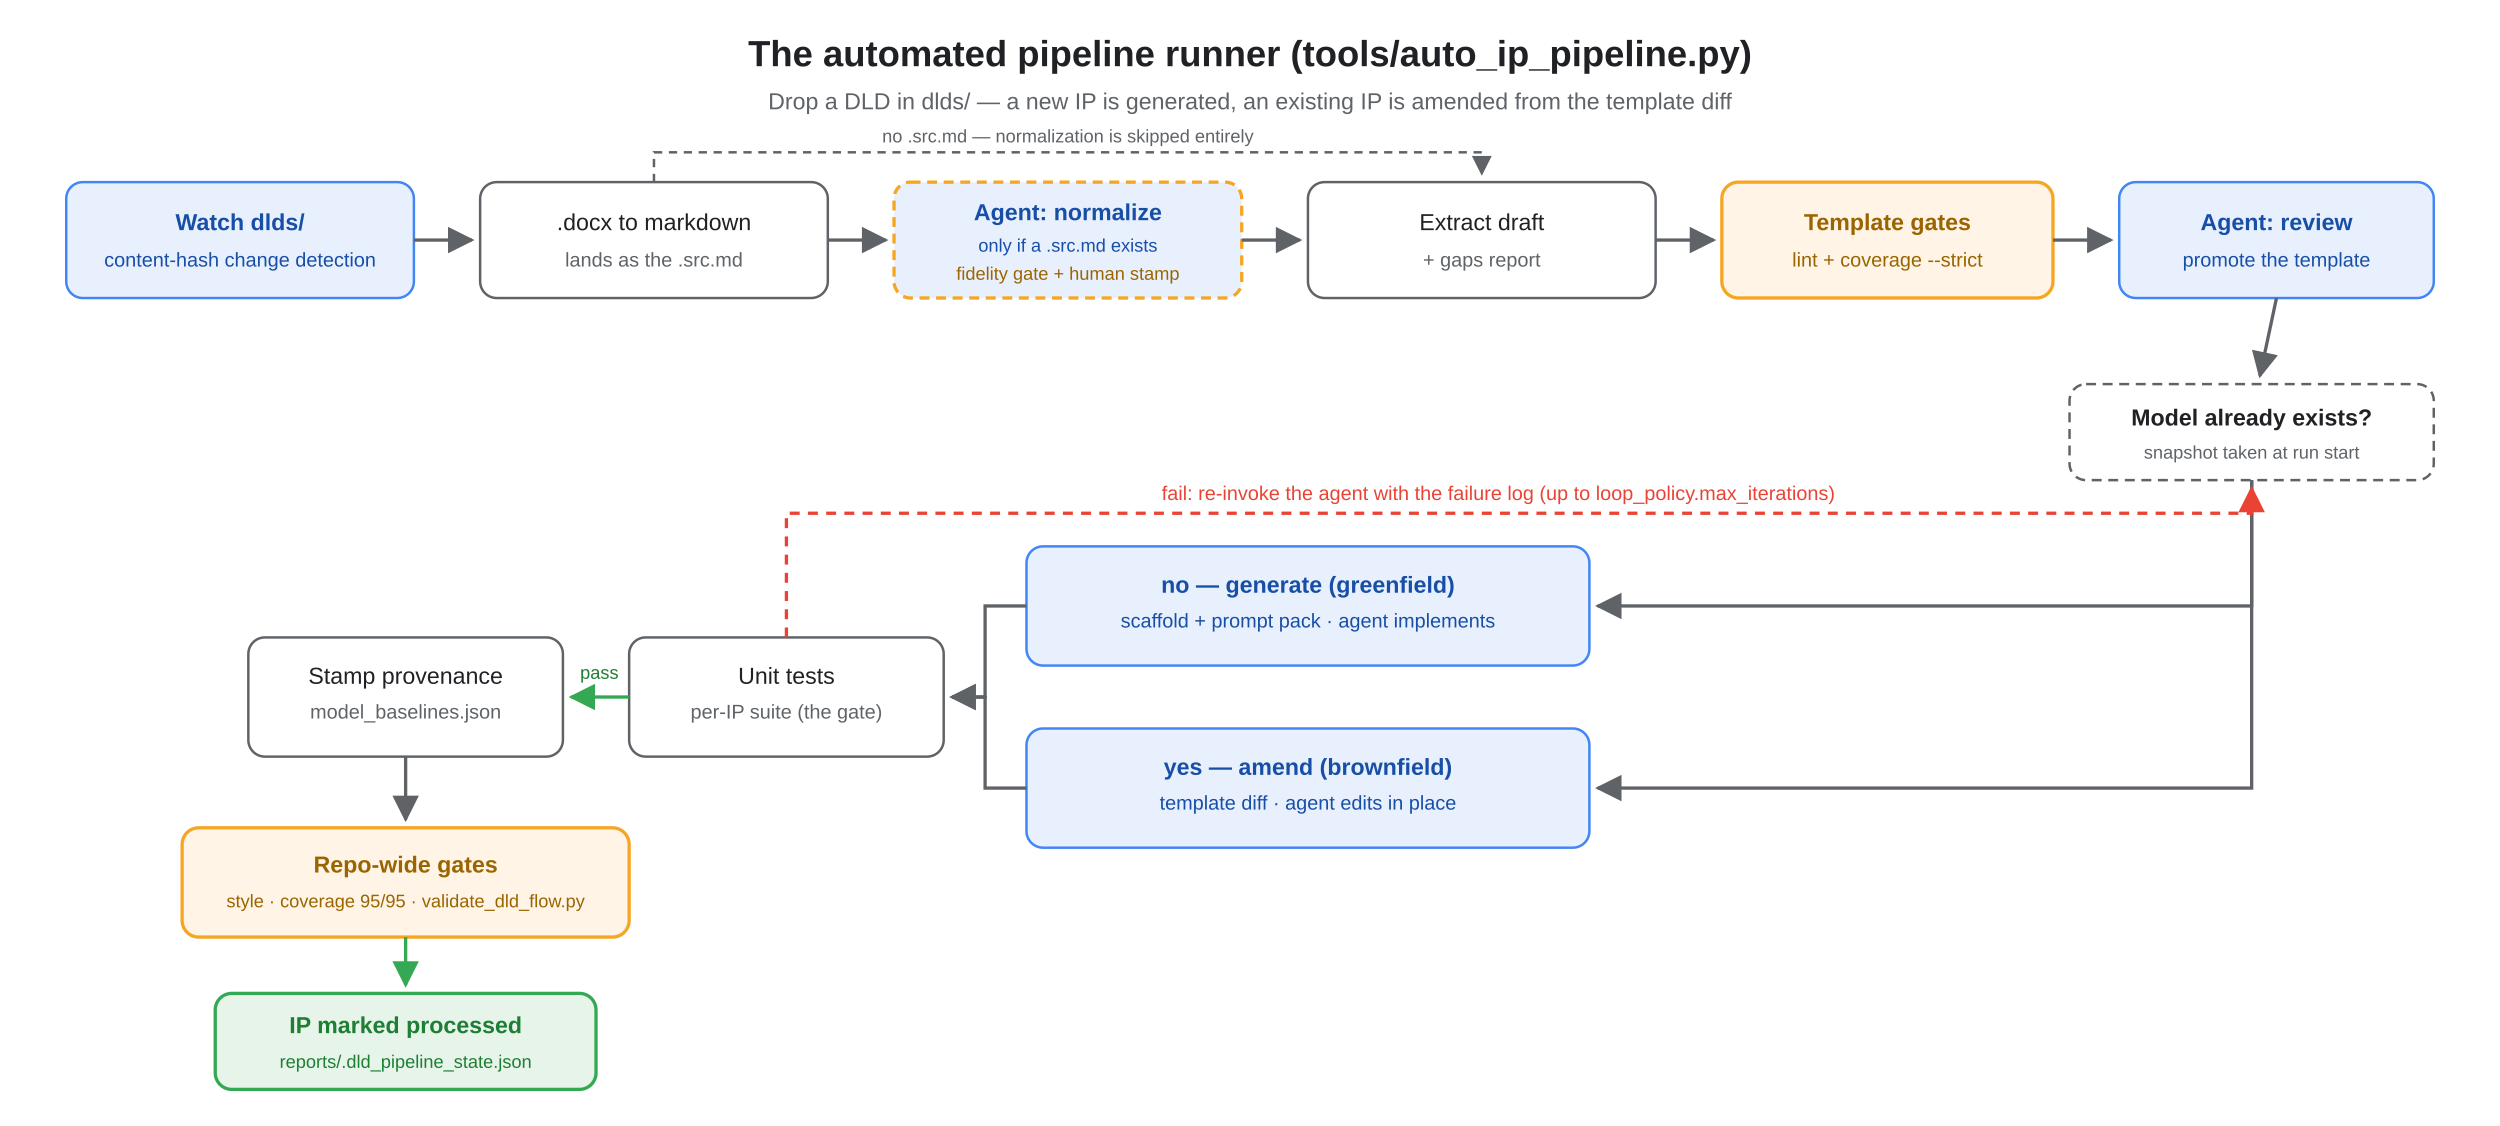
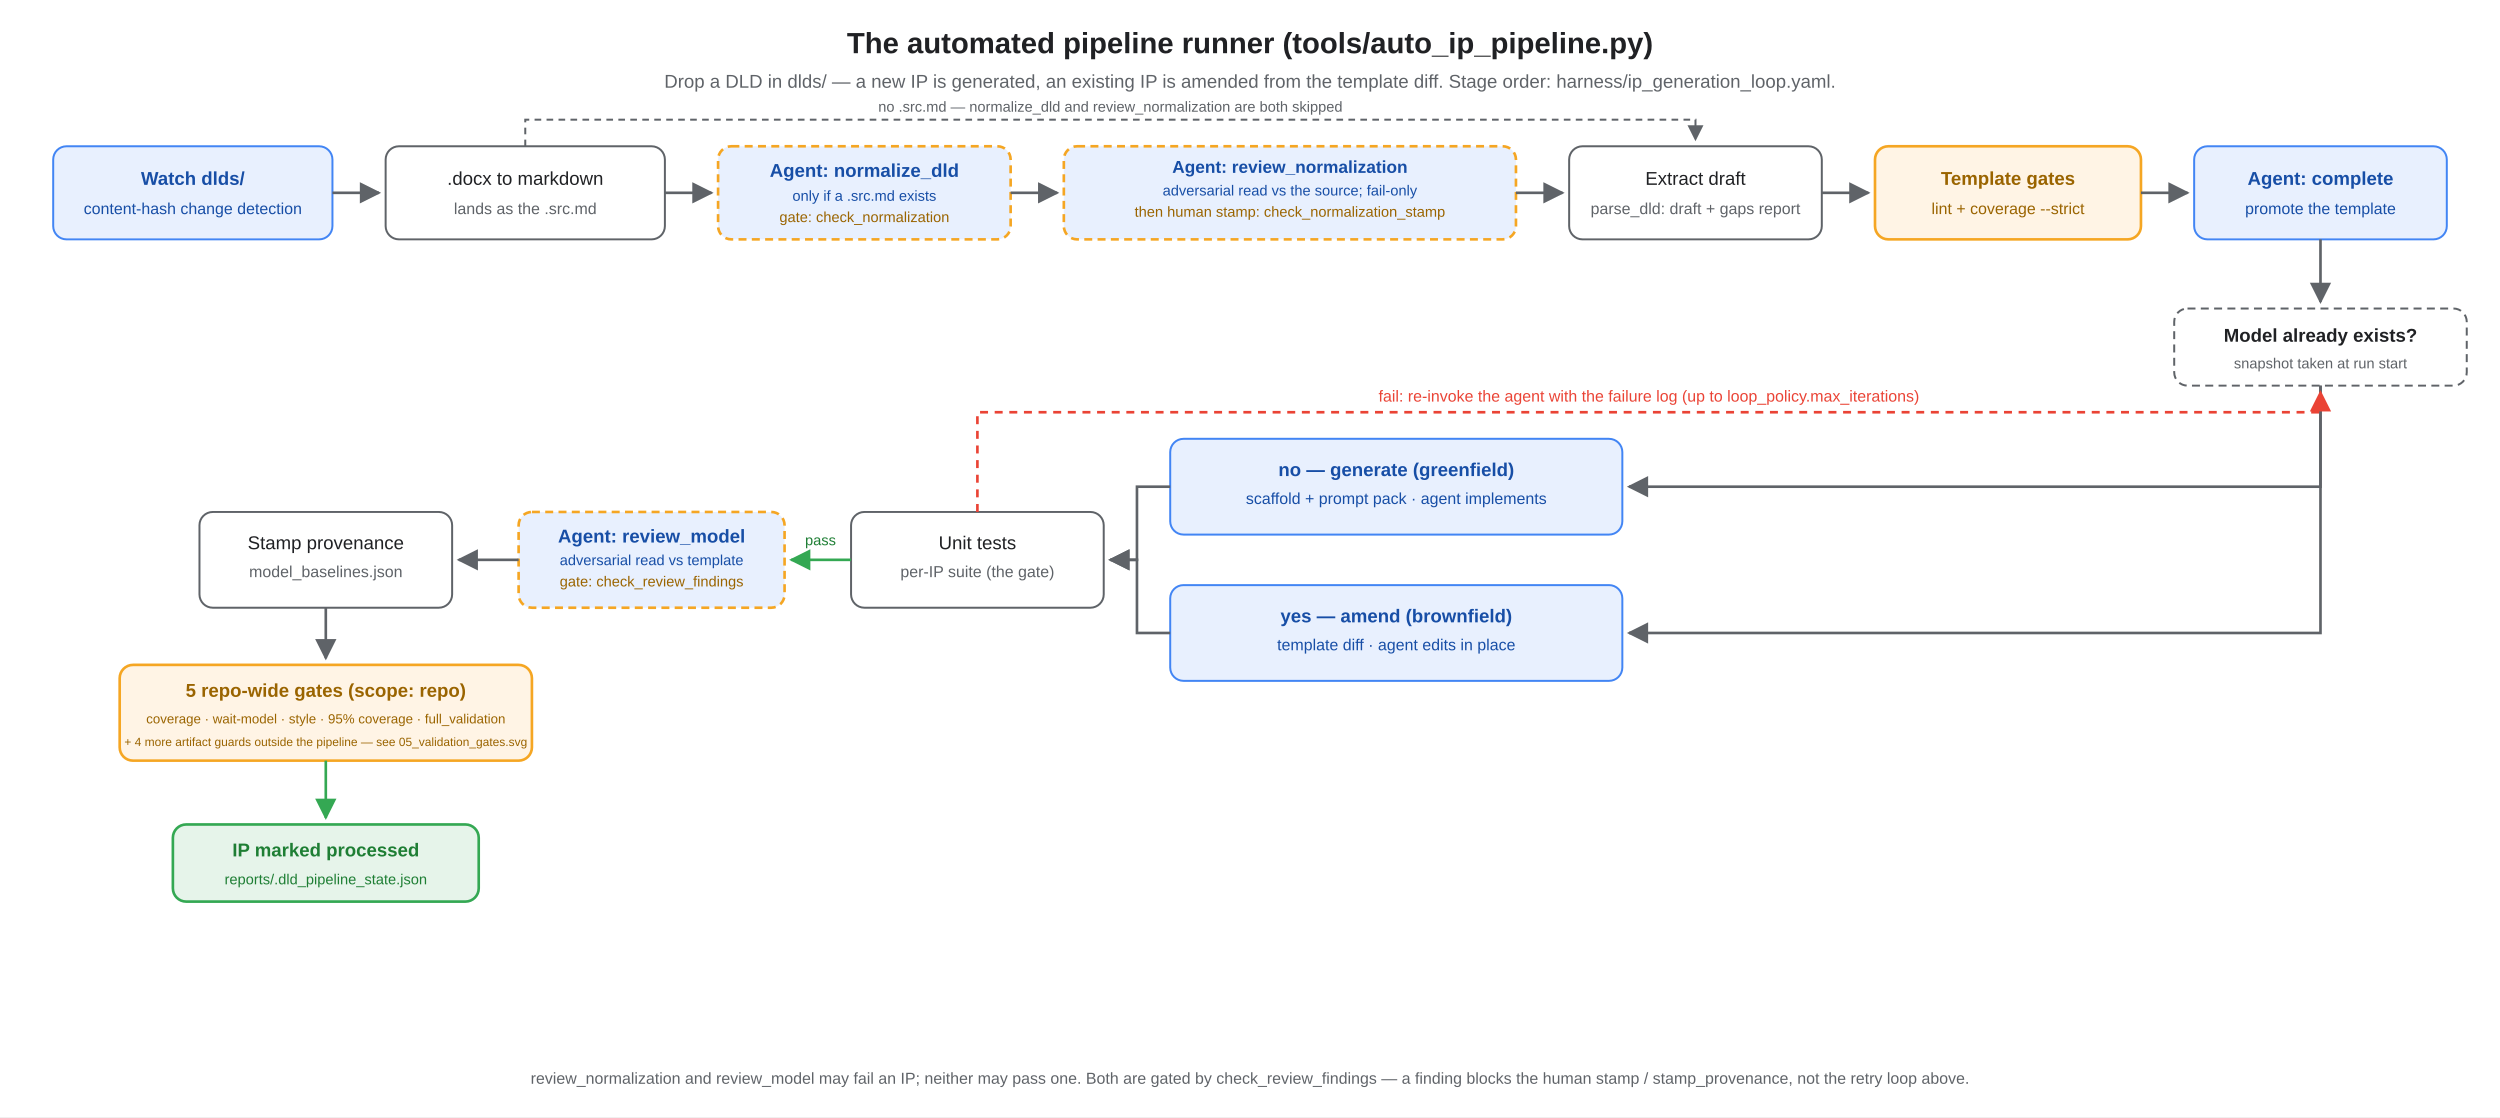
- <svg xmlns="http://www.w3.org/2000/svg" viewBox="0 0 1510 680" font-family="Segoe UI, Arial, sans-serif">
+ <svg xmlns="http://www.w3.org/2000/svg" viewBox="0 0 1880 840" font-family="Segoe UI, Arial, sans-serif">
  <defs>
    <marker id="arrow" viewBox="0 0 10 10" refX="9" refY="5" markerWidth="8" markerHeight="8" orient="auto-start-reverse">
      <path d="M 0 0 L 10 5 L 0 10 z" fill="#5f6368" />
    </marker>
    <marker id="arrowRed" viewBox="0 0 10 10" refX="9" refY="5" markerWidth="8" markerHeight="8" orient="auto-start-reverse">
      <path d="M 0 0 L 10 5 L 0 10 z" fill="#ea4335" />
    </marker>
    <marker id="arrowGreen" viewBox="0 0 10 10" refX="9" refY="5" markerWidth="8" markerHeight="8" orient="auto-start-reverse">
      <path d="M 0 0 L 10 5 L 0 10 z" fill="#34a853" />
    </marker>
  </defs>
-   <rect width="1510" height="680" fill="#ffffff" />
-   <text x="755" y="40" text-anchor="middle" font-size="22" font-weight="bold" fill="#202124">The automated pipeline runner (tools/auto_ip_pipeline.py)</text>
-   <text x="755" y="66" text-anchor="middle" font-size="14" fill="#5f6368">Drop a DLD in dlds/ — a new IP is generated, an existing IP is amended from the template diff</text>
+   <rect width="1880" height="840" fill="#ffffff" />
+   <text x="940" y="40" text-anchor="middle" font-size="22" font-weight="bold" fill="#202124">The automated pipeline runner (tools/auto_ip_pipeline.py)</text>
+   <text x="940" y="66" text-anchor="middle" font-size="14" fill="#5f6368">Drop a DLD in dlds/ — a new IP is generated, an existing IP is amended from the template diff. Stage order: harness/ip_generation_loop.yaml.</text>
  <rect x="40" y="110" width="210" height="70" rx="10" fill="#e8f0fe" stroke="#4285f4" stroke-width="1.5" />
  <text x="145" y="139" text-anchor="middle" font-size="14" font-weight="bold" fill="#174ea6">Watch dlds/</text>
  <text x="145" y="161" text-anchor="middle" font-size="12" fill="#174ea6">content-hash change detection</text>
  <rect x="290" y="110" width="210" height="70" rx="10" fill="#ffffff" stroke="#5f6368" stroke-width="1.5" />
  <text x="395" y="139" text-anchor="middle" font-size="14" fill="#202124">.docx to markdown</text>
  <text x="395" y="161" text-anchor="middle" font-size="12" fill="#5f6368">lands as the .src.md</text>
-   <rect x="540" y="110" width="210" height="70" rx="10" fill="#e8f0fe" stroke="#f5a623" stroke-width="2" stroke-dasharray="6 4" />
-   <text x="645" y="133" text-anchor="middle" font-size="14" font-weight="bold" fill="#174ea6">Agent: normalize</text>
-   <text x="645" y="152" text-anchor="middle" font-size="11" fill="#174ea6">only if a .src.md exists</text>
-   <text x="645" y="169" text-anchor="middle" font-size="11" fill="#9a6400">fidelity gate + human stamp</text>
-   <rect x="790" y="110" width="210" height="70" rx="10" fill="#ffffff" stroke="#5f6368" stroke-width="1.5" />
-   <text x="895" y="139" text-anchor="middle" font-size="14" fill="#202124">Extract draft</text>
-   <text x="895" y="161" text-anchor="middle" font-size="12" fill="#5f6368">+ gaps report</text>
-   <rect x="1040" y="110" width="200" height="70" rx="10" fill="#fff4e5" stroke="#f5a623" stroke-width="2" />
-   <text x="1140" y="139" text-anchor="middle" font-size="14" font-weight="bold" fill="#9a6400">Template gates</text>
-   <text x="1140" y="161" text-anchor="middle" font-size="12" fill="#9a6400">lint + coverage --strict</text>
-   <rect x="1280" y="110" width="190" height="70" rx="10" fill="#e8f0fe" stroke="#4285f4" stroke-width="1.5" />
-   <text x="1375" y="139" text-anchor="middle" font-size="14" font-weight="bold" fill="#174ea6">Agent: review</text>
-   <text x="1375" y="161" text-anchor="middle" font-size="12" fill="#174ea6">promote the template</text>
-   <rect x="1250" y="232" width="220" height="58" rx="10" fill="#ffffff" stroke="#5f6368" stroke-width="1.5" stroke-dasharray="6 4" />
-   <text x="1360" y="257" text-anchor="middle" font-size="14" font-weight="bold" fill="#202124">Model already exists?</text>
-   <text x="1360" y="277" text-anchor="middle" font-size="11" fill="#5f6368">snapshot taken at run start</text>
-   <rect x="620" y="330" width="340" height="72" rx="10" fill="#e8f0fe" stroke="#4285f4" stroke-width="1.5" />
-   <text x="790" y="358" text-anchor="middle" font-size="14" font-weight="bold" fill="#174ea6">no — generate (greenfield)</text>
-   <text x="790" y="379" text-anchor="middle" font-size="12" fill="#174ea6">scaffold + prompt pack · agent implements</text>
-   <rect x="620" y="440" width="340" height="72" rx="10" fill="#e8f0fe" stroke="#4285f4" stroke-width="1.5" />
-   <text x="790" y="468" text-anchor="middle" font-size="14" font-weight="bold" fill="#174ea6">yes — amend (brownfield)</text>
-   <text x="790" y="489" text-anchor="middle" font-size="12" fill="#174ea6">template diff · agent edits in place</text>
-   <rect x="380" y="385" width="190" height="72" rx="10" fill="#ffffff" stroke="#5f6368" stroke-width="1.5" />
-   <text x="475" y="413" text-anchor="middle" font-size="14" fill="#202124">Unit tests</text>
-   <text x="475" y="434" text-anchor="middle" font-size="12" fill="#5f6368">per-IP suite (the gate)</text>
+   <rect x="540" y="110" width="220" height="70" rx="10" fill="#e8f0fe" stroke="#f5a623" stroke-width="2" stroke-dasharray="6 4" />
+   <text x="650" y="133" text-anchor="middle" font-size="14" font-weight="bold" fill="#174ea6">Agent: normalize_dld</text>
+   <text x="650" y="151" text-anchor="middle" font-size="11" fill="#174ea6">only if a .src.md exists</text>
+   <text x="650" y="167" text-anchor="middle" font-size="11" fill="#9a6400">gate: check_normalization</text>
+   <rect x="800" y="110" width="340" height="70" rx="10" fill="#e8f0fe" stroke="#f5a623" stroke-width="2" stroke-dasharray="6 4" />
+   <text x="970" y="130" text-anchor="middle" font-size="13" font-weight="bold" fill="#174ea6">Agent: review_normalization</text>
+   <text x="970" y="147" text-anchor="middle" font-size="11" fill="#174ea6">adversarial read vs the source; fail-only</text>
+   <text x="970" y="163" text-anchor="middle" font-size="11" fill="#9a6400">then human stamp: check_normalization_stamp</text>
+   <rect x="1180" y="110" width="190" height="70" rx="10" fill="#ffffff" stroke="#5f6368" stroke-width="1.5" />
+   <text x="1275" y="139" text-anchor="middle" font-size="14" fill="#202124">Extract draft</text>
+   <text x="1275" y="161" text-anchor="middle" font-size="12" fill="#5f6368">parse_dld: draft + gaps report</text>
+   <rect x="1410" y="110" width="200" height="70" rx="10" fill="#fff4e5" stroke="#f5a623" stroke-width="2" />
+   <text x="1510" y="139" text-anchor="middle" font-size="14" font-weight="bold" fill="#9a6400">Template gates</text>
+   <text x="1510" y="161" text-anchor="middle" font-size="12" fill="#9a6400">lint + coverage --strict</text>
+   <rect x="1650" y="110" width="190" height="70" rx="10" fill="#e8f0fe" stroke="#4285f4" stroke-width="1.5" />
+   <text x="1745" y="139" text-anchor="middle" font-size="14" font-weight="bold" fill="#174ea6">Agent: complete</text>
+   <text x="1745" y="161" text-anchor="middle" font-size="12" fill="#174ea6">promote the template</text>
+   <rect x="1635" y="232" width="220" height="58" rx="10" fill="#ffffff" stroke="#5f6368" stroke-width="1.5" stroke-dasharray="6 4" />
+   <text x="1745" y="257" text-anchor="middle" font-size="14" font-weight="bold" fill="#202124">Model already exists?</text>
+   <text x="1745" y="277" text-anchor="middle" font-size="11" fill="#5f6368">snapshot taken at run start</text>
+   <rect x="880" y="330" width="340" height="72" rx="10" fill="#e8f0fe" stroke="#4285f4" stroke-width="1.5" />
+   <text x="1050" y="358" text-anchor="middle" font-size="14" font-weight="bold" fill="#174ea6">no — generate (greenfield)</text>
+   <text x="1050" y="379" text-anchor="middle" font-size="12" fill="#174ea6">scaffold + prompt pack · agent implements</text>
+   <rect x="880" y="440" width="340" height="72" rx="10" fill="#e8f0fe" stroke="#4285f4" stroke-width="1.5" />
+   <text x="1050" y="468" text-anchor="middle" font-size="14" font-weight="bold" fill="#174ea6">yes — amend (brownfield)</text>
+   <text x="1050" y="489" text-anchor="middle" font-size="12" fill="#174ea6">template diff · agent edits in place</text>
+   <rect x="640" y="385" width="190" height="72" rx="10" fill="#ffffff" stroke="#5f6368" stroke-width="1.5" />
+   <text x="735" y="413" text-anchor="middle" font-size="14" fill="#202124">Unit tests</text>
+   <text x="735" y="434" text-anchor="middle" font-size="12" fill="#5f6368">per-IP suite (the gate)</text>
+   <rect x="390" y="385" width="200" height="72" rx="10" fill="#e8f0fe" stroke="#f5a623" stroke-width="2" stroke-dasharray="6 4" />
+   <text x="490" y="408" text-anchor="middle" font-size="14" font-weight="bold" fill="#174ea6">Agent: review_model</text>
+   <text x="490" y="425" text-anchor="middle" font-size="11" fill="#174ea6">adversarial read vs template</text>
+   <text x="490" y="441" text-anchor="middle" font-size="11" fill="#9a6400">gate: check_review_findings</text>
  <rect x="150" y="385" width="190" height="72" rx="10" fill="#ffffff" stroke="#5f6368" stroke-width="1.5" />
  <text x="245" y="413" text-anchor="middle" font-size="14" fill="#202124">Stamp provenance</text>
  <text x="245" y="434" text-anchor="middle" font-size="12" fill="#5f6368">model_baselines.json</text>
-   <rect x="110" y="500" width="270" height="66" rx="10" fill="#fff4e5" stroke="#f5a623" stroke-width="2" />
-   <text x="245" y="527" text-anchor="middle" font-size="14" font-weight="bold" fill="#9a6400">Repo-wide gates</text>
-   <text x="245" y="548" text-anchor="middle" font-size="11" fill="#9a6400">style · coverage 95/95 · validate_dld_flow.py</text>
-   <rect x="130" y="600" width="230" height="58" rx="10" fill="#e6f4ea" stroke="#34a853" stroke-width="2" />
-   <text x="245" y="624" text-anchor="middle" font-size="14" font-weight="bold" fill="#1e7e34">IP marked processed</text>
-   <text x="245" y="645" text-anchor="middle" font-size="11" fill="#1e7e34">reports/.dld_pipeline_state.json</text>
+   <rect x="90" y="500" width="310" height="72" rx="10" fill="#fff4e5" stroke="#f5a623" stroke-width="2" />
+   <text x="245" y="524" text-anchor="middle" font-size="14" font-weight="bold" fill="#9a6400">5 repo-wide gates (scope: repo)</text>
+   <text x="245" y="544" text-anchor="middle" font-size="10" fill="#9a6400">coverage · wait-model · style · 95% coverage · full_validation</text>
+   <text x="245" y="561" text-anchor="middle" font-size="9" fill="#9a6400">+ 4 more artifact guards outside the pipeline — see 05_validation_gates.svg</text>
+   <rect x="130" y="620" width="230" height="58" rx="10" fill="#e6f4ea" stroke="#34a853" stroke-width="2" />
+   <text x="245" y="644" text-anchor="middle" font-size="14" font-weight="bold" fill="#1e7e34">IP marked processed</text>
+   <text x="245" y="665" text-anchor="middle" font-size="11" fill="#1e7e34">reports/.dld_pipeline_state.json</text>
  <line x1="250" y1="145" x2="285" y2="145" stroke="#5f6368" stroke-width="2" marker-end="url(#arrow)" />
  <line x1="500" y1="145" x2="535" y2="145" stroke="#5f6368" stroke-width="2" marker-end="url(#arrow)" />
-   <line x1="750" y1="145" x2="785" y2="145" stroke="#5f6368" stroke-width="2" marker-end="url(#arrow)" />
-   <line x1="1000" y1="145" x2="1035" y2="145" stroke="#5f6368" stroke-width="2" marker-end="url(#arrow)" />
-   <line x1="1240" y1="145" x2="1275" y2="145" stroke="#5f6368" stroke-width="2" marker-end="url(#arrow)" />
-   <path d="M 395 110 L 395 92 L 895 92 L 895 105" fill="none" stroke="#5f6368" stroke-width="1.5" stroke-dasharray="5 4" marker-end="url(#arrow)" />
-   <text x="645" y="86" text-anchor="middle" font-size="11" fill="#5f6368">no .src.md — normalization is skipped entirely</text>
-   <line x1="1375" y1="180" x2="1365" y2="227" stroke="#5f6368" stroke-width="2" marker-end="url(#arrow)" />
-   <path d="M 1360 290 L 1360 366 L 965 366" fill="none" stroke="#5f6368" stroke-width="2" marker-end="url(#arrow)" />
-   <path d="M 1360 290 L 1360 476 L 965 476" fill="none" stroke="#5f6368" stroke-width="2" marker-end="url(#arrow)" />
-   <path d="M 620 366 L 595 366 L 595 421 L 575 421" fill="none" stroke="#5f6368" stroke-width="2" marker-end="url(#arrow)" />
-   <path d="M 620 476 L 595 476 L 595 421 L 575 421" fill="none" stroke="#5f6368" stroke-width="2" marker-end="url(#arrow)" />
-   <line x1="380" y1="421" x2="345" y2="421" stroke="#34a853" stroke-width="2" marker-end="url(#arrowGreen)" />
-   <text x="362" y="410" text-anchor="middle" font-size="11" fill="#1e7e34">pass</text>
+   <line x1="760" y1="145" x2="795" y2="145" stroke="#5f6368" stroke-width="2" marker-end="url(#arrow)" />
+   <line x1="1140" y1="145" x2="1175" y2="145" stroke="#5f6368" stroke-width="2" marker-end="url(#arrow)" />
+   <line x1="1370" y1="145" x2="1405" y2="145" stroke="#5f6368" stroke-width="2" marker-end="url(#arrow)" />
+   <line x1="1610" y1="145" x2="1645" y2="145" stroke="#5f6368" stroke-width="2" marker-end="url(#arrow)" />
+   <path d="M 395 110 L 395 90 L 1275 90 L 1275 105" fill="none" stroke="#5f6368" stroke-width="1.5" stroke-dasharray="5 4" marker-end="url(#arrow)" />
+   <text x="835" y="84" text-anchor="middle" font-size="11" fill="#5f6368">no .src.md — normalize_dld and review_normalization are both skipped</text>
+   <line x1="1745" y1="180" x2="1745" y2="227" stroke="#5f6368" stroke-width="2" marker-end="url(#arrow)" />
+   <path d="M 1745 290 L 1745 366 L 1225 366" fill="none" stroke="#5f6368" stroke-width="2" marker-end="url(#arrow)" />
+   <path d="M 1745 290 L 1745 476 L 1225 476" fill="none" stroke="#5f6368" stroke-width="2" marker-end="url(#arrow)" />
+   <path d="M 880 366 L 855 366 L 855 421 L 835 421" fill="none" stroke="#5f6368" stroke-width="2" marker-end="url(#arrow)" />
+   <path d="M 880 476 L 855 476 L 855 421 L 835 421" fill="none" stroke="#5f6368" stroke-width="2" marker-end="url(#arrow)" />
+   <line x1="640" y1="421" x2="595" y2="421" stroke="#34a853" stroke-width="2" marker-end="url(#arrowGreen)" />
+   <text x="617" y="410" text-anchor="middle" font-size="11" fill="#1e7e34">pass</text>
+   <line x1="390" y1="421" x2="345" y2="421" stroke="#5f6368" stroke-width="2" marker-end="url(#arrow)" />
  <line x1="245" y1="457" x2="245" y2="495" stroke="#5f6368" stroke-width="2" marker-end="url(#arrow)" />
-   <line x1="245" y1="566" x2="245" y2="595" stroke="#34a853" stroke-width="2" marker-end="url(#arrowGreen)" />
-   <path d="M 475 385 L 475 310 L 1360 310 L 1360 295" fill="none" stroke="#ea4335" stroke-width="2" stroke-dasharray="6 5" marker-end="url(#arrowRed)" />
-   <text x="905" y="302" text-anchor="middle" font-size="12" fill="#ea4335">fail: re-invoke the agent with the failure log (up to loop_policy.max_iterations)</text>
+   <line x1="245" y1="572" x2="245" y2="615" stroke="#34a853" stroke-width="2" marker-end="url(#arrowGreen)" />
+   <path d="M 735 385 L 735 310 L 1745 310 L 1745 295" fill="none" stroke="#ea4335" stroke-width="2" stroke-dasharray="6 5" marker-end="url(#arrowRed)" />
+   <text x="1240" y="302" text-anchor="middle" font-size="12" fill="#ea4335">fail: re-invoke the agent with the failure log (up to loop_policy.max_iterations)</text>
+   <text x="940" y="815" text-anchor="middle" font-size="12" fill="#5f6368">review_normalization and review_model may fail an IP; neither may pass one. Both are gated by check_review_findings — a finding blocks the human stamp / stamp_provenance, not the retry loop above.</text>
</svg>
